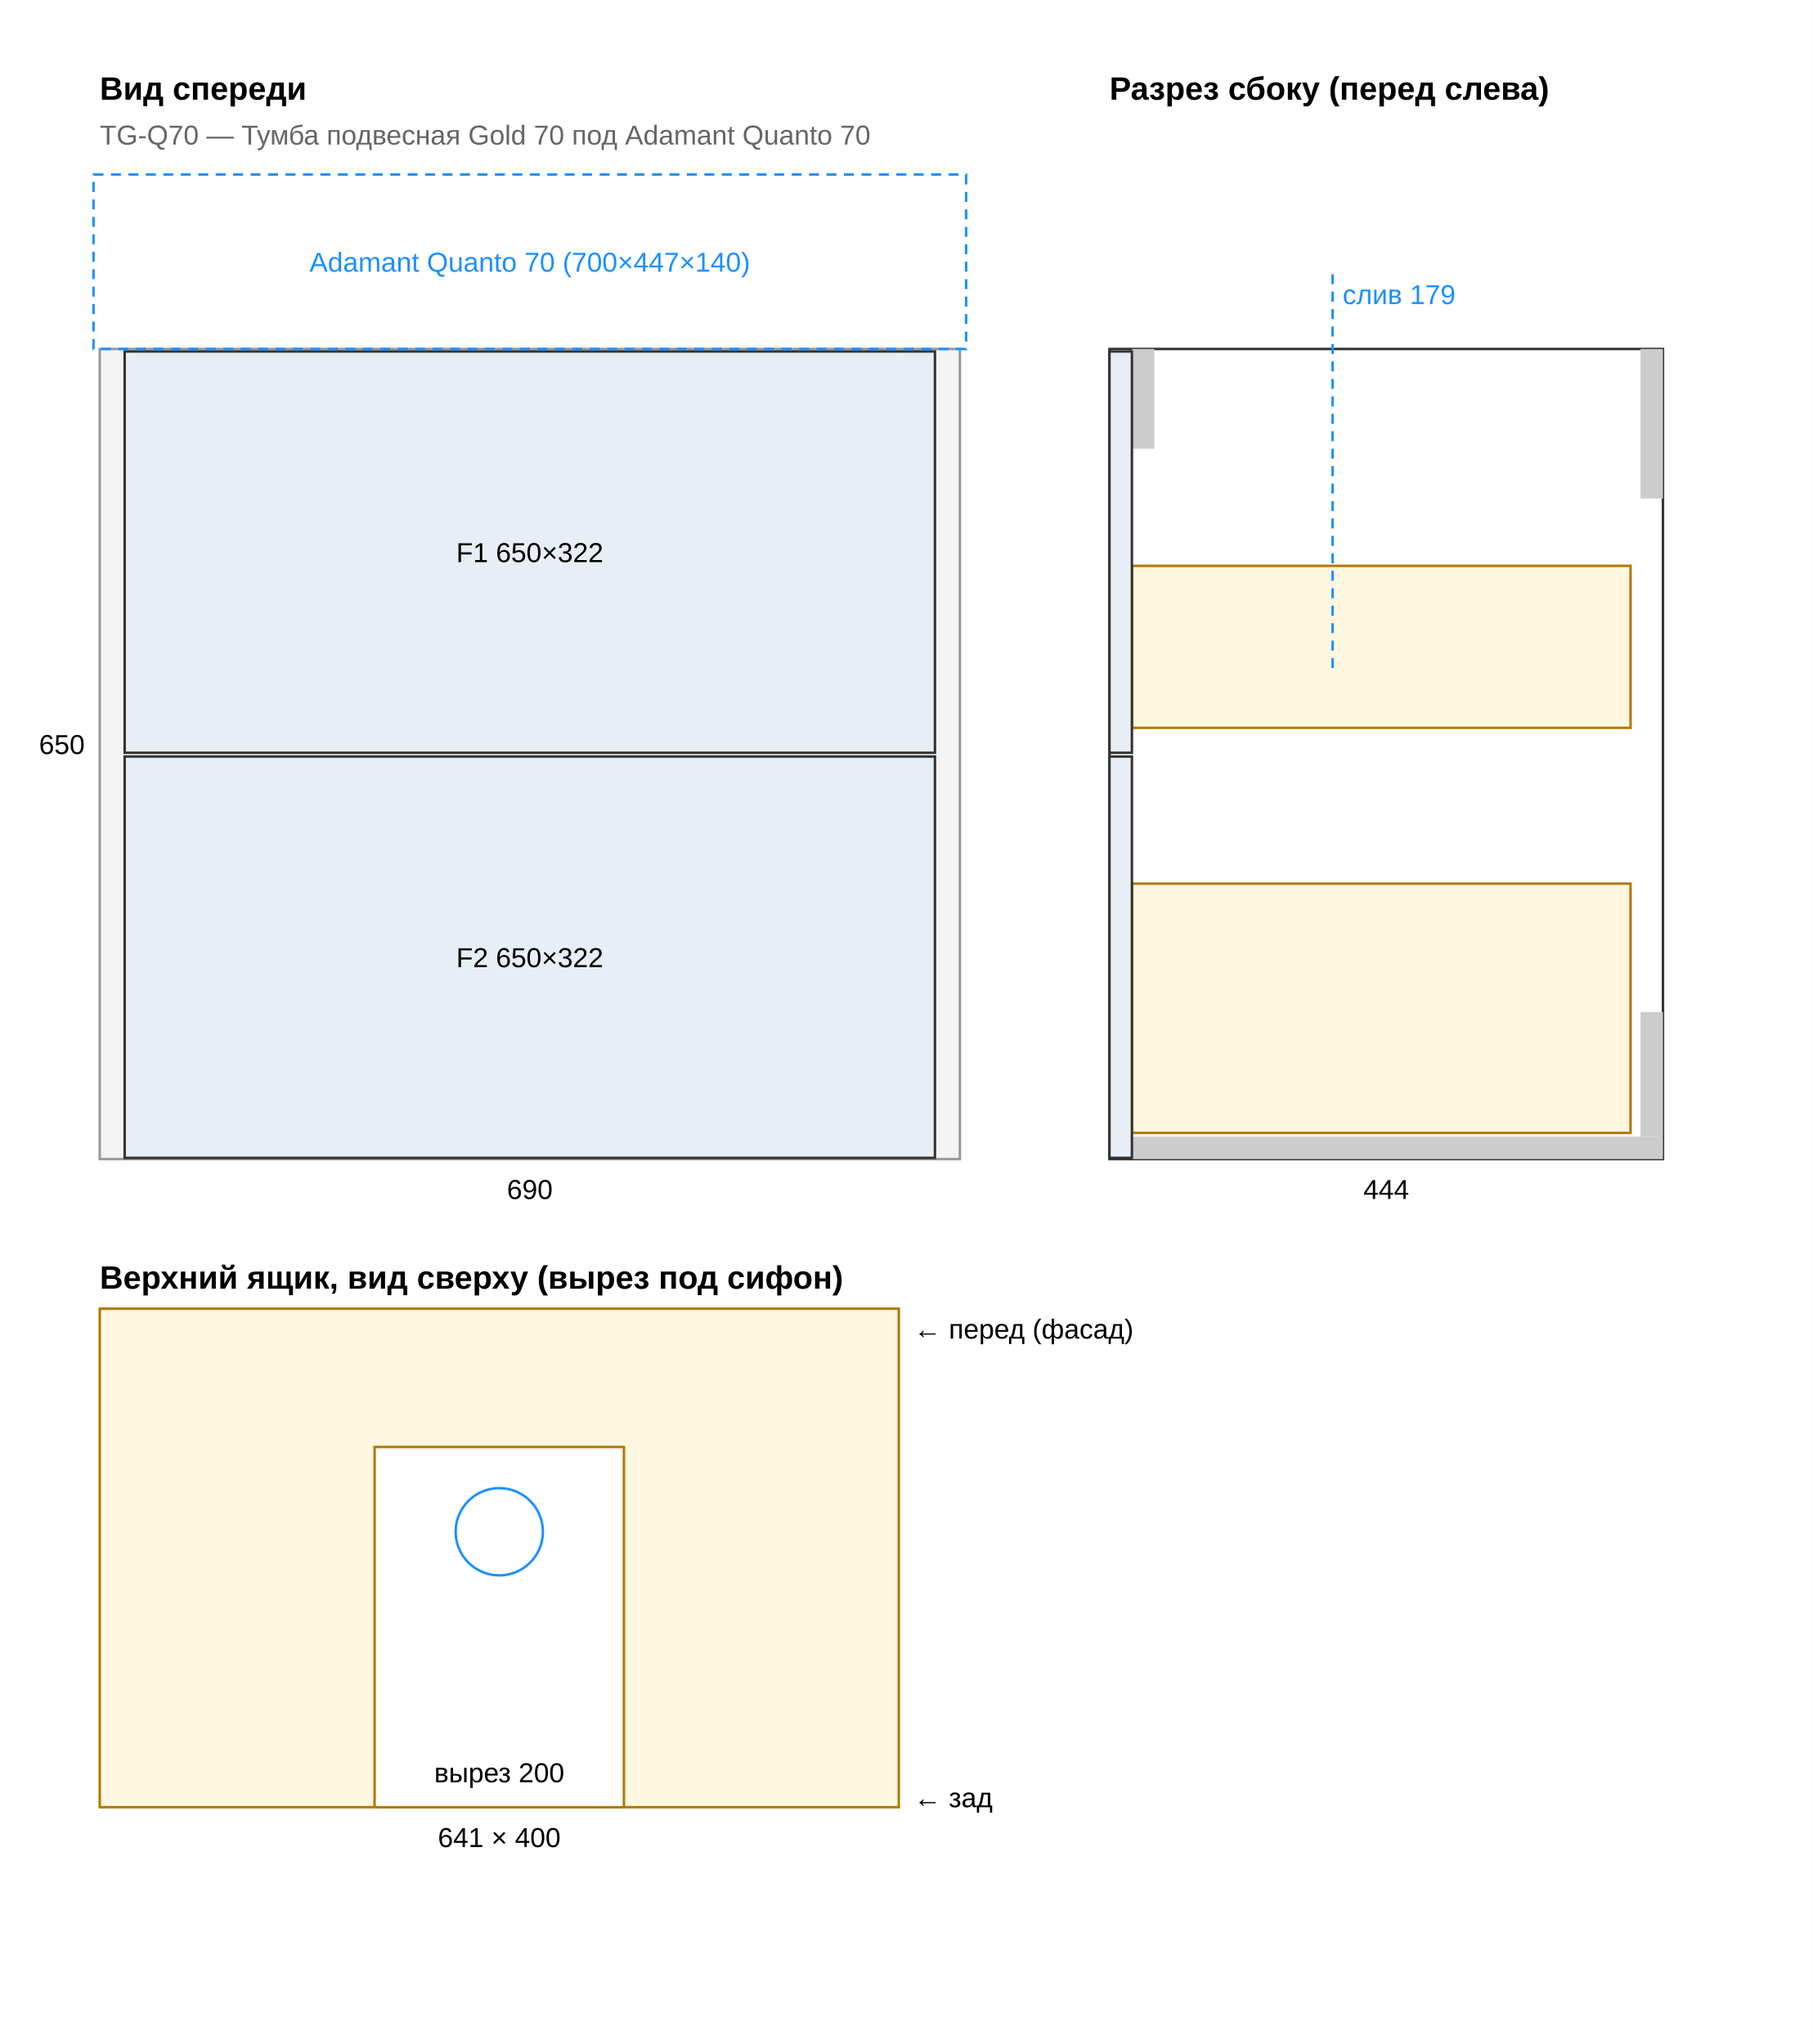
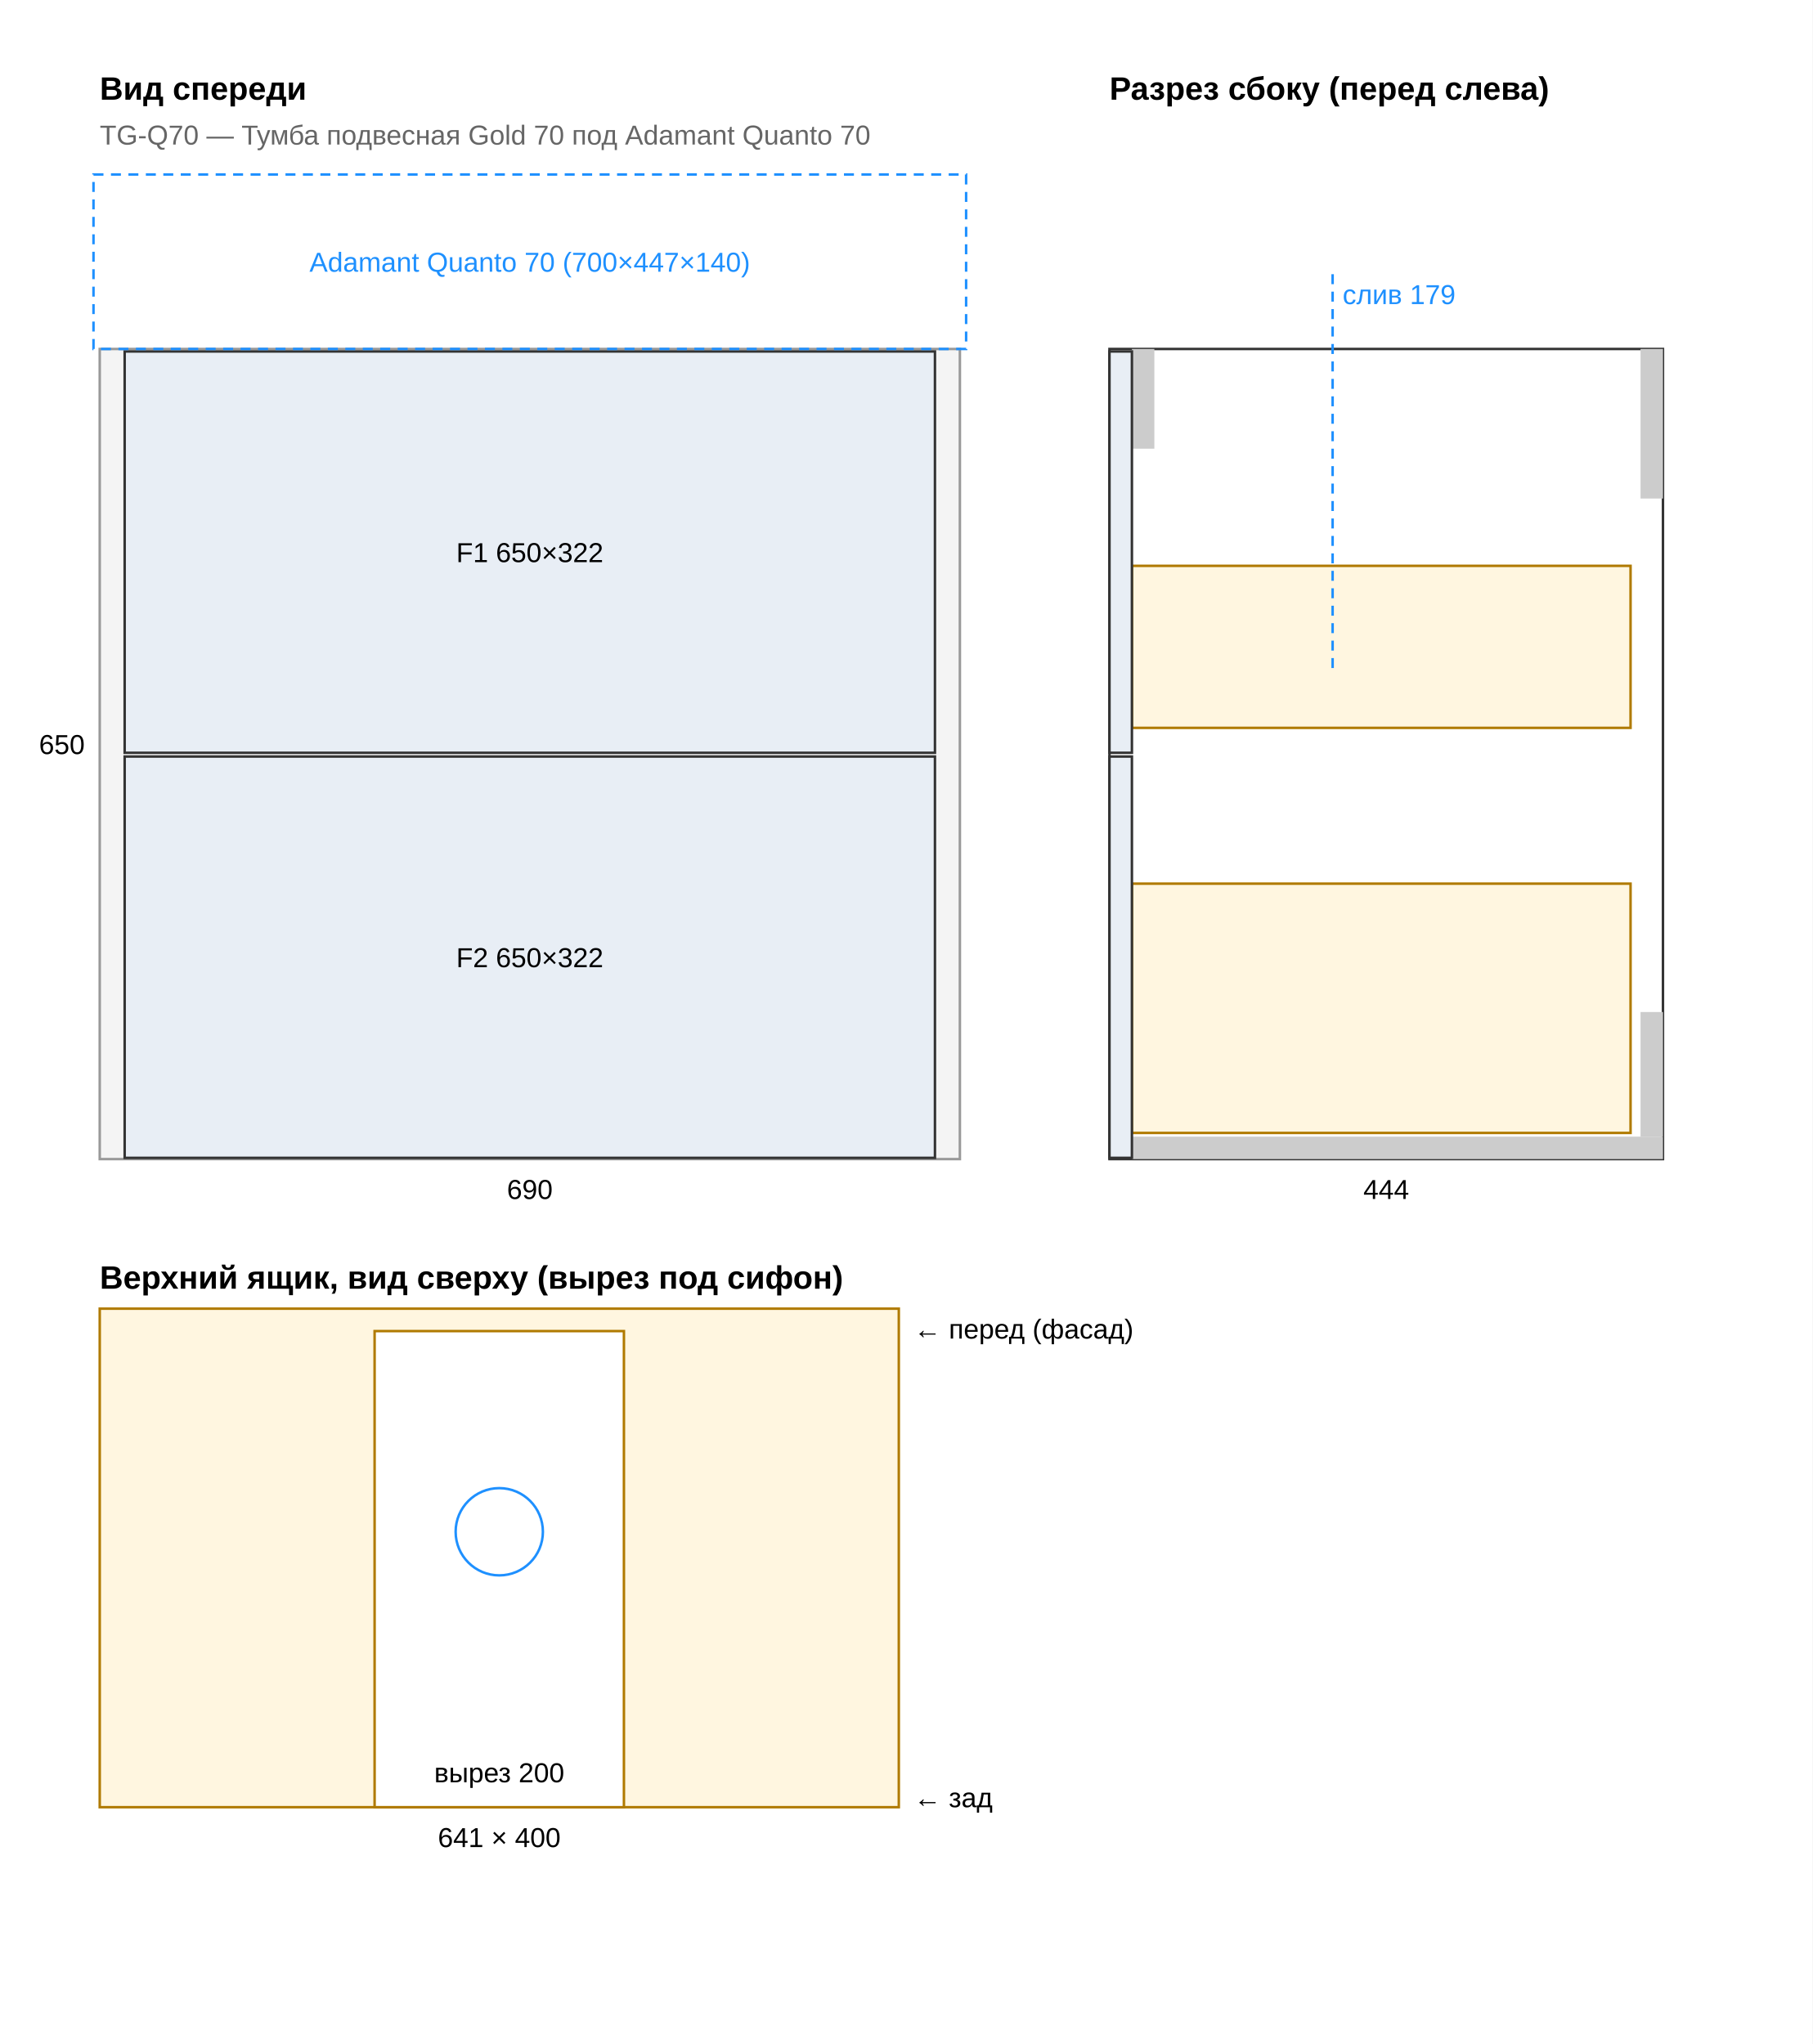
<svg xmlns="http://www.w3.org/2000/svg" width="727" height="820" viewBox="0 0 727 820" font-family="Arial" font-size="11">
  <rect width="100%" height="100%" fill="white" />
  <text x="40" y="40" font-size="13" font-weight="bold">Вид спереди</text>
  <rect x="40" y="140.0" width="345.0" height="325.0" fill="#f4f4f4" stroke="#999" />
  <rect x="50.0" y="141.0" width="325.0" height="161.0" fill="#e8eef5" stroke="#333" />
  <text x="212.5" y="225.5" text-anchor="middle">F1 650×322</text>
  <rect x="50.0" y="303.5" width="325.0" height="161.0" fill="#e8eef5" stroke="#333" />
  <text x="212.5" y="388.0" text-anchor="middle">F2 650×322</text>
  <rect x="37.5" y="70.0" width="350.0" height="70.0" fill="none" stroke="#1E90FF" stroke-dasharray="4 3" />
  <text x="212.5" y="109.0" text-anchor="middle" fill="#1E90FF">Adamant Quanto 70 (700×447×140)</text>
  <text x="40" y="58" fill="#666">TG-Q70 — Тумба подвесная Gold 70 под Adamant Quanto 70</text>
  <text x="212.5" y="481.0" text-anchor="middle">690</text>
  <text x="34" y="302.5" text-anchor="end">650</text>
  <text x="445.0" y="40" font-size="13" font-weight="bold">Разрез сбоку (перед слева)</text>
  <rect x="445.0" y="140.0" width="222.0" height="325.0" fill="none" stroke="#333" />
  <rect x="454.0" y="456.0" width="213.0" height="9.0" fill="#ccc" />
  <rect x="454.0" y="140.0" width="9.0" height="40.0" fill="#ccc" />
  <rect x="658.0" y="140.0" width="9.0" height="60.0" fill="#ccc" />
  <rect x="658.0" y="406.0" width="9.0" height="50.0" fill="#ccc" />
  <rect x="454.0" y="354.5" width="200.0" height="100.0" fill="#fff6e0" stroke="#b07a00" />
  <rect x="454.0" y="227.0" width="200.0" height="65.0" fill="#fff6e0" stroke="#b07a00" />
  <rect x="445.0" y="141.0" width="9.0" height="161.0" fill="#e8eef5" stroke="#333" />
  <rect x="445.0" y="303.5" width="9.0" height="161.0" fill="#e8eef5" stroke="#333" />
  <line x1="534.5" y1="110.0" x2="534.5" y2="270.0" stroke="#1E90FF" stroke-dasharray="4 3" />
  <text x="538.5" y="122.0" fill="#1E90FF">слив 179</text>
  <text x="556.0" y="481.0" text-anchor="middle">444</text>
  <text x="40" y="517.0" font-size="13" font-weight="bold">Верхний ящик, вид сверху (вырез под сифон)</text>
  <rect x="40" y="525.0" width="320.5" height="200.0" fill="#fff6e0" stroke="#b07a00" />
-   <rect x="150.25" y="580.5" width="100.0" height="144.5" fill="white" stroke="#b07a00" />
+   <rect x="150.25" y="534.0" width="100.0" height="191.0" fill="white" stroke="#b07a00" />
  <circle cx="200.25" cy="614.5" r="17.5" fill="none" stroke="#1E90FF" />
  <text x="200.25" y="715.0" text-anchor="middle">вырез 200</text>
  <text x="366.5" y="537.0">← перед (фасад)</text>
  <text x="366.5" y="725.0">← зад</text>
  <text x="200.25" y="741.0" text-anchor="middle">641 × 400</text>
</svg>
